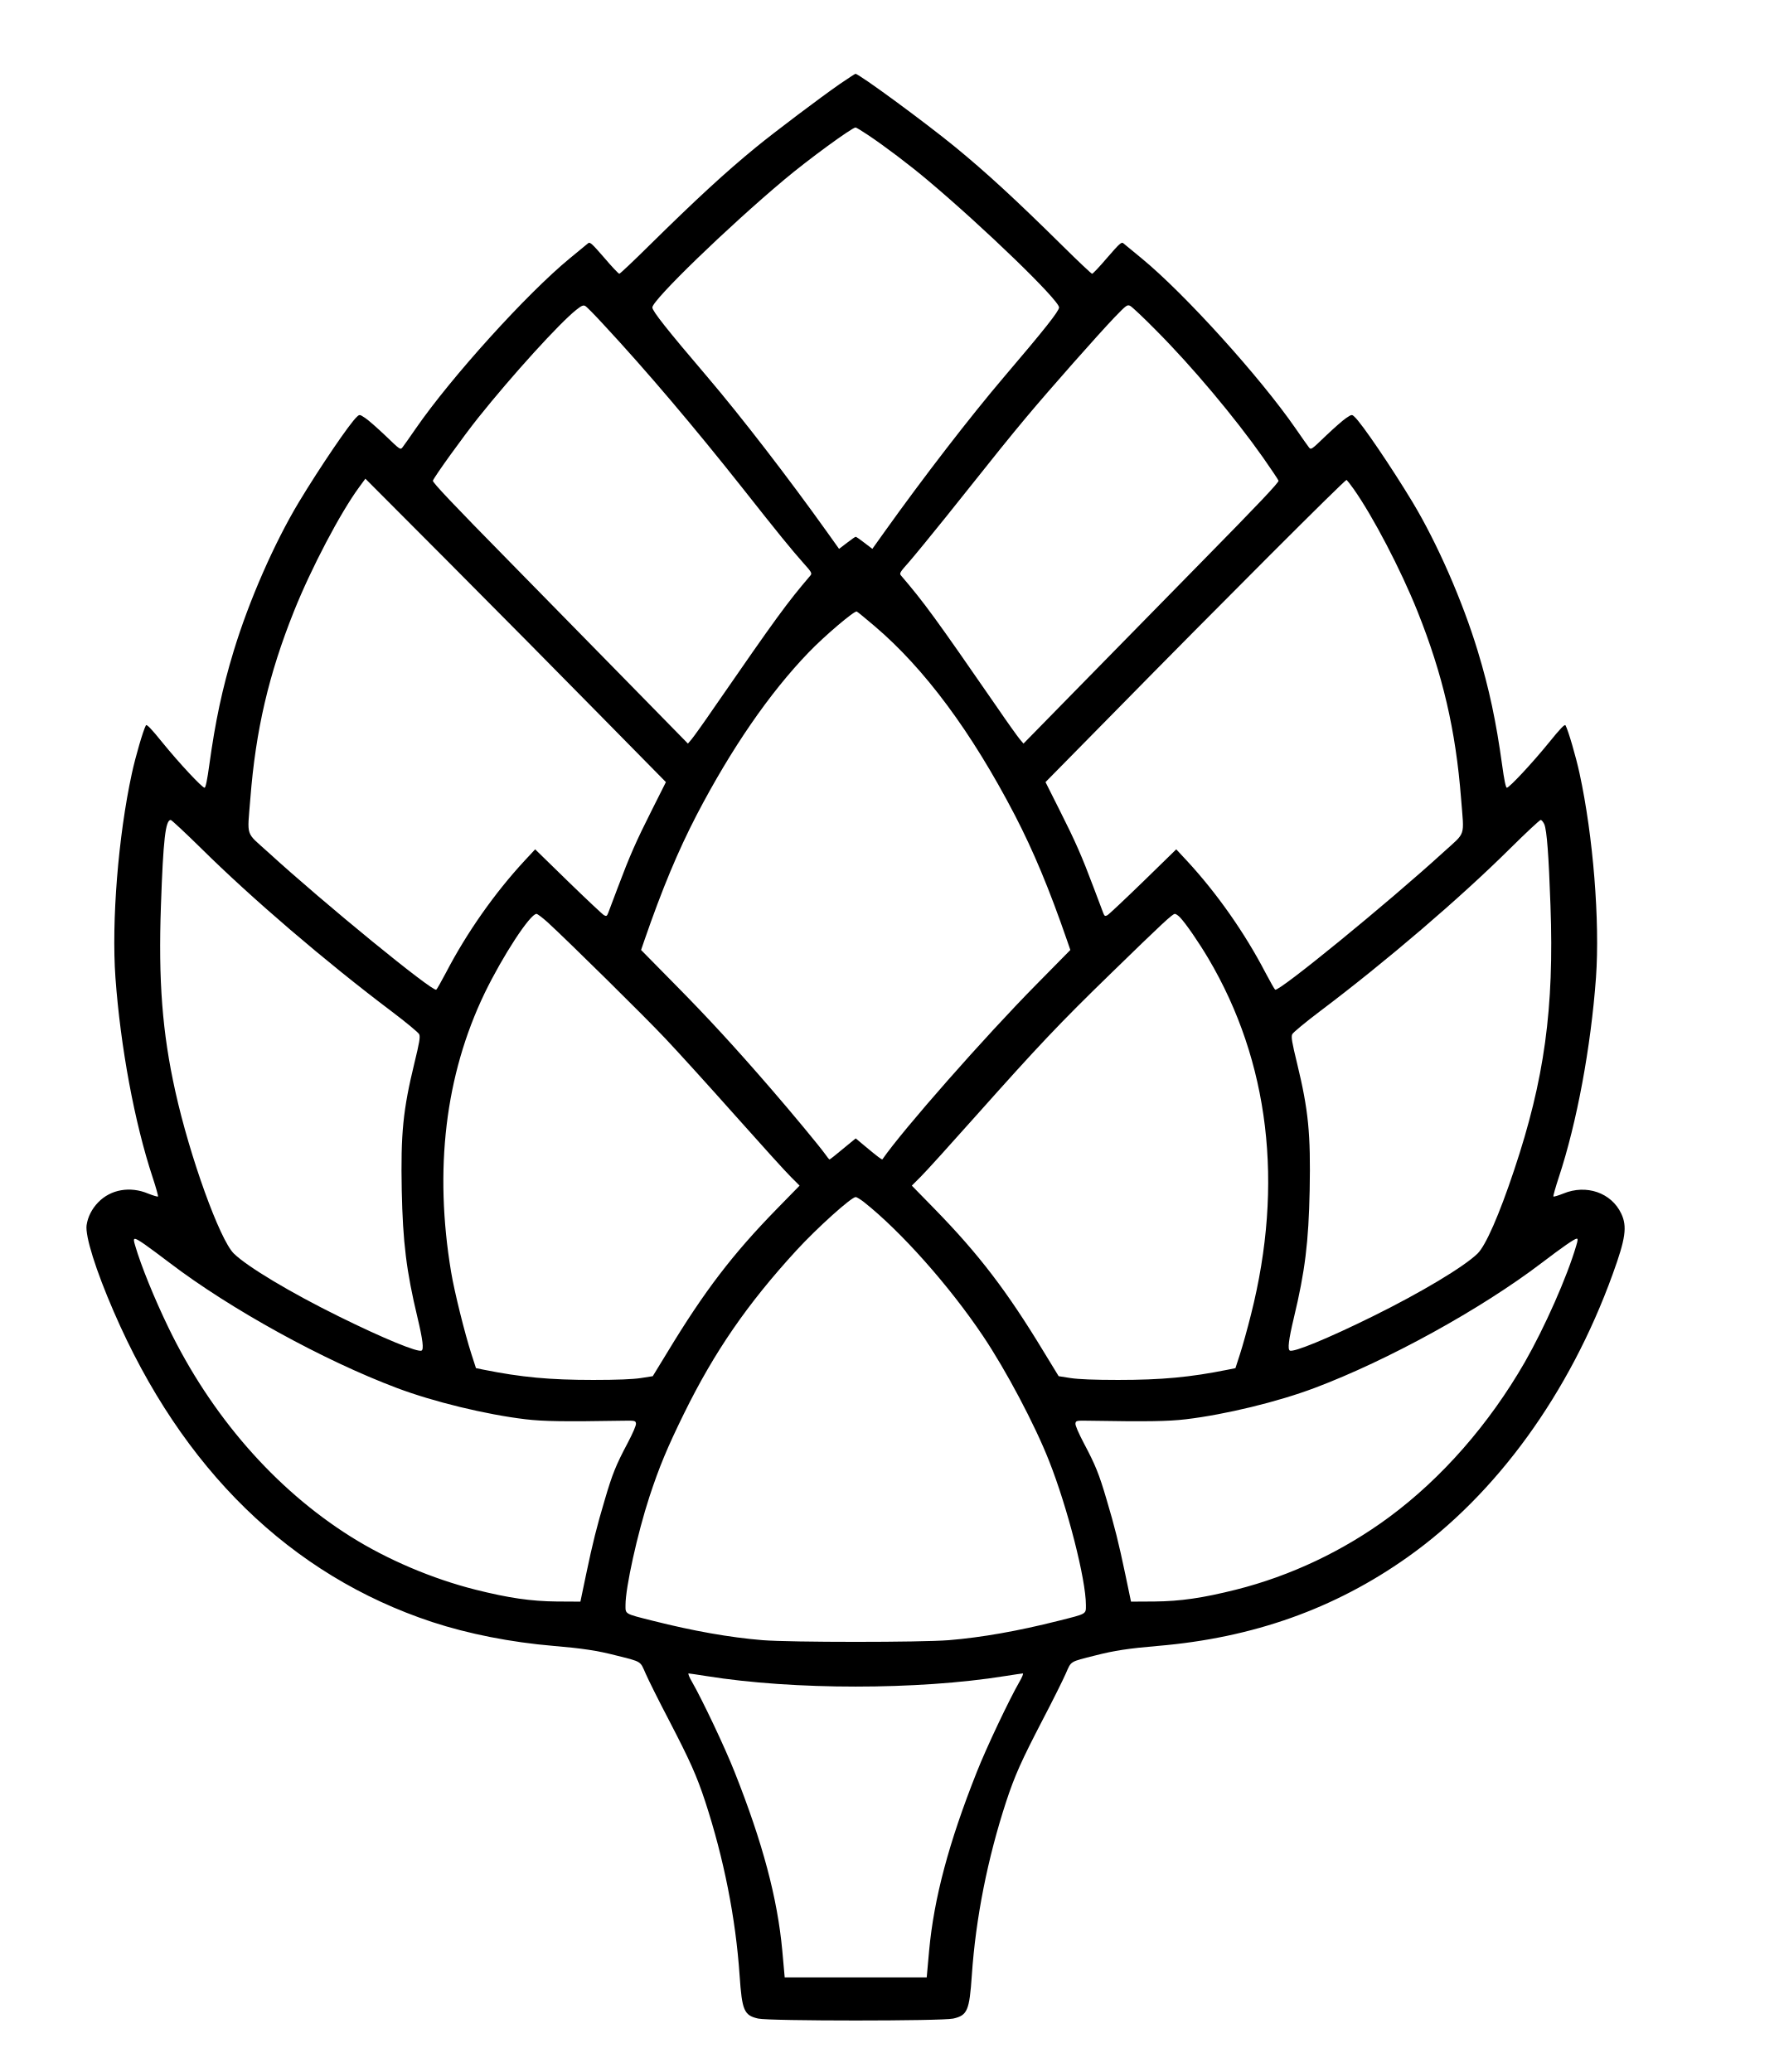
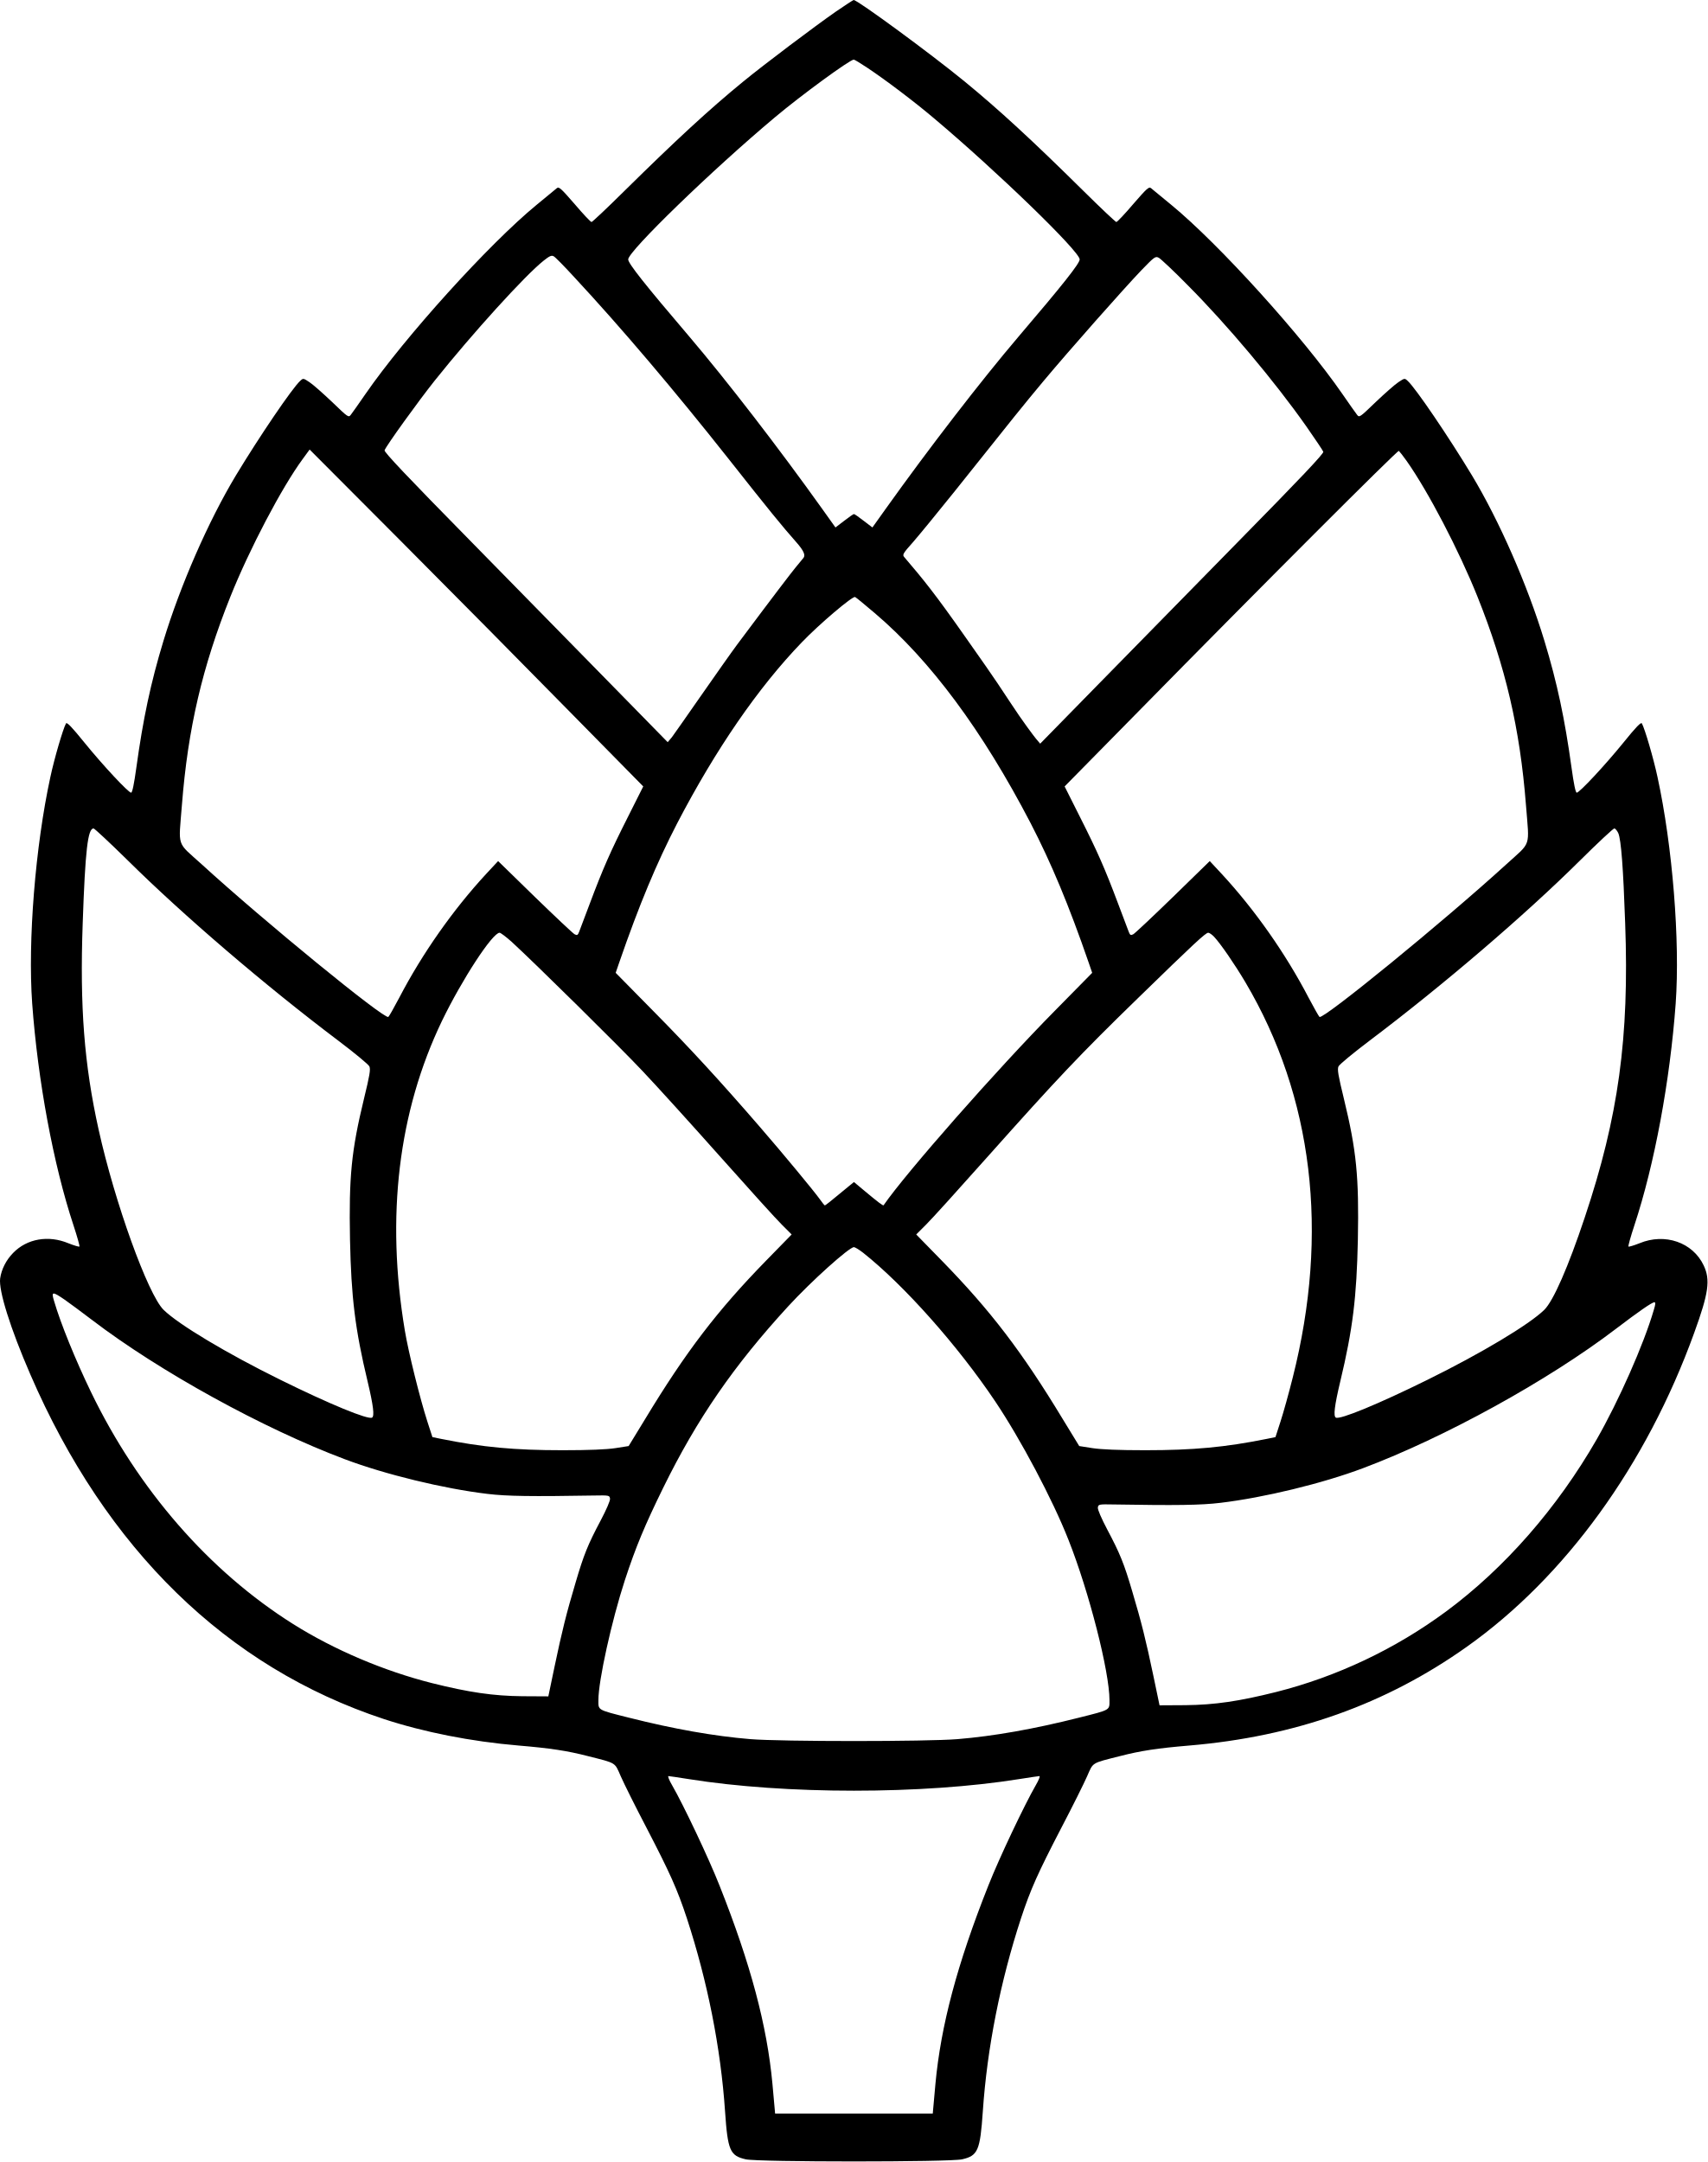
- <svg xmlns="http://www.w3.org/2000/svg" width="1329pt" height="1544pt" version="1.0" viewBox="0 0 1329 1544">
-   <g transform="translate(0 1544) scale(.1 -.1)">
-     <path d="m6255 14813c-145-101-481-354-625-472-226-185-447-389-796-733-115-114-215-208-220-208-6 0-57 54-113 120-92 106-106 119-120 107-9-8-70-58-136-112-319-262-883-885-1148-1269-45-65-89-128-98-139-16-21-18-19-126 85-61 58-129 118-152 133-41 27-42 28-62 9-52-46-277-378-432-635-184-306-372-735-486-1110-86-283-137-525-182-851-15-109-27-168-35-168-18 0-189 183-314 337-84 104-117 138-123 128-20-36-78-234-105-360-101-465-152-1100-122-1520 38-518 142-1080 277-1488 25-76 43-140 40-143s-36 7-74 22c-134 56-278 31-371-65-47-48-78-109-87-171-11-81 68-334 202-643 508-1175 1319-1966 2373-2314 268-88 585-151 905-178 213-18 326-35 465-71 194-49 178-40 220-135 20-46 98-203 174-348 156-301 205-409 270-606 138-422 227-868 256-1295 18-263 33-298 139-322 81-19 1371-19 1452 0 106 24 121 59 139 322 29 427 118 873 256 1295 65 197 114 305 270 606 76 145 154 302 174 348 42 95 26 86 220 135 139 36 252 53 465 71 710 60 1319 277 1862 662 662 469 1206 1220 1527 2107 97 267 110 356 64 453-73 155-260 220-431 149-38-15-71-25-74-22s15 67 40 143c135 408 239 970 277 1488 30 420-21 1055-122 1520-27 126-85 324-105 360-6 10-39-24-123-128-125-154-296-337-314-337-8 0-20 59-35 168-45 326-96 568-182 851-114 375-302 804-486 1110-155 257-380 589-432 635-20 19-21 18-62-9-23-15-91-75-152-133-108-104-110-106-126-85-9 11-53 74-98 139-265 384-829 1007-1148 1269-66 54-127 104-136 112-14 12-28-1-120-107-56-66-107-120-113-120-5 0-105 94-220 208-349 345-569 547-798 735-227 186-720 548-745 547-4-1-57-35-118-77zm210-378c122-81 315-227 445-337 422-355 980-895 980-949 0-27-110-166-411-519-251-295-599-746-893-1158l-87-122-59 45c-32 25-61 45-65 45s-33-20-65-45l-59-45-87 122c-294 412-642 863-893 1158-301 353-411 492-411 519 0 55 566 603 985 954 176 148 503 387 529 387 5 0 46-25 91-55zm-1968-1414c318-342 677-766 1033-1216 272-345 367-461 453-558 63-70 68-79 55-95-175-205-251-309-716-982-77-113-154-220-169-238l-28-33-380 388c-209 213-638 651-953 972-413 420-572 588-567 599 12 32 227 330 336 467 253 317 608 708 732 806 39 31 52 37 67 29 10-5 72-68 137-139zm4118-45c265-266 584-646 795-946 60-86 112-163 115-172 5-11-154-179-567-599-315-321-744-759-953-972l-380-388-28 33c-15 18-92 125-169 238-465 673-540 776-716 982-13 15-7 25 60 100 40 46 163 196 273 333 416 522 466 584 601 746 179 214 535 616 656 743 90 93 96 98 119 86 13-7 101-89 194-184zm-4152-2858 498-506-105-209c-116-230-165-341-254-578-33-88-65-173-71-188-9-24-14-26-31-17-11 6-131 119-267 251l-246 240-81-87c-220-238-428-533-583-831-36-68-68-125-73-128-27-17-832 640-1252 1024-172 156-156 107-133 400 40 511 137 926 325 1396 128 320 346 735 486 925l46 63 622-624c342-343 845-852 1119-1131zm5621 1679c144-204 351-600 476-912 188-470 285-885 325-1396 23-293 39-244-132-400-421-384-1226-1041-1253-1024-5 3-37 60-73 128-155 298-363 593-583 831l-81 87-246-240c-136-132-256-245-267-251-17-9-22-7-31 17-6 15-38 100-71 188-89 237-138 348-254 578l-105 209 498 506c813 828 1736 1751 1745 1746 4-3 28-33 52-67zm-3569-1022c373-317 722-787 1046-1410 138-267 255-546 390-937l23-67-254-258c-381-386-995-1083-1146-1302-4-4-35 19-126 95l-73 61-95-78c-52-44-97-79-100-79s-18 19-35 43c-38 53-241 299-404 487-264 305-465 524-711 773l-254 258 23 67c135 391 252 670 390 937 259 497 543 910 836 1214 117 122 343 314 358 304 7-3 66-52 132-108zm-5015-1658c375-371 923-841 1418-1214 107-81 199-157 205-170 9-20 2-60-36-216-85-350-102-524-94-947 8-385 34-601 118-951 39-164 47-233 30-243-26-16-284 90-616 254-361 178-683 371-783 469-105 103-328 721-436 1209-97 437-127 825-107 1385 17 491 34 637 73 637 6 0 109-96 228-213zm10005 181c19-46 33-231 46-605 28-767-45-1298-271-1973-111-333-211-561-272-621-100-98-422-291-783-469-332-164-590-270-616-254-17 10-9 79 30 243 84 350 110 566 118 951 8 423-9 597-94 947-38 156-45 196-36 216 6 13 98 89 205 170 496 374 1046 845 1418 1214 118 117 221 213 228 213s19-15 27-32zm-7427-729c158-145 729-708 880-869 91-96 324-353 517-570 194-218 381-425 417-460l65-65-171-175c-328-336-539-612-813-1065l-110-180-89-14c-60-9-174-14-354-14-324 0-537 20-815 76l-59 12-34 105c-49 152-127 465-151 610-128 765-44 1468 249 2078 134 277 339 592 387 592 7 0 44-28 81-61zm4714 34c44-47 137-182 210-305 454-768 564-1680 318-2653-26-104-63-237-82-295l-34-105-59-12c-278-56-491-76-815-76-180 0-294 5-354 14l-89 14-110 180c-274 453-485 729-813 1065l-171 175 65 65c36 35 223 242 417 460 460 516 615 681 1006 1061 378 368 454 439 472 439 7 0 25-12 39-27zm-2355-2121c275-218 635-623 886-997 170-253 386-660 492-930 138-348 275-885 275-1075 0-69 10-64-205-118-301-76-572-124-815-144-209-17-1181-17-1390 0-243 20-514 68-815 144-215 54-205 49-205 118 0 131 89 533 178 806 74 225 133 366 257 619 228 464 473 819 838 1217 154 168 410 398 442 398 7 0 35-17 62-38zm-5360-314c34-24 117-85 185-137 455-347 1150-729 1695-934 273-103 665-198 958-233 132-16 297-18 715-11 102 2 105 1 108-21 2-13-24-73-63-147-86-162-113-229-168-416-62-208-91-325-141-563l-42-201-175 1c-195 2-358 26-606 88-321 81-656 223-931 396-563 354-1041 902-1358 1559-103 213-203 458-247 609-20 65-12 66 70 10zm10666-10c-68-233-236-611-383-868-265-461-618-865-1012-1156-340-251-732-437-1141-540-248-62-411-86-606-88l-175-1-42 201c-50 238-79 355-141 563-55 187-82 254-168 416-39 74-65 134-63 147 3 22 6 23 108 21 418-7 583-5 715 11 293 35 685 130 958 233 545 205 1240 587 1695 934 155 118 243 179 259 179 9 0 8-13-4-52zm-6478-3208c649-104 1571-104 2220 0 69 11 130 20 135 20 6 0-5-28-25-62-75-130-246-490-318-673-209-526-319-941-355-1330l-18-200h-529-529l-18 200c-36 389-146 804-355 1330-72 183-243 543-318 673-20 34-31 62-25 62 5 0 66-9 135-20z" />
+ <svg xmlns="http://www.w3.org/2000/svg" width="1146px" height="1451px" viewBox="0 0 1146 1451" version="1.1">
+   <g id="Page-1" stroke="none" stroke-width="1" fill="none" fill-rule="evenodd">
+     <g id="wells-garden-logo" transform="translate(0, 0)" fill="#000000" fill-rule="nonzero">
+       <g id="Group" transform="translate(572.9796, 725.3127) scale(-1, 1) rotate(-180) translate(-572.9796, -725.3127) translate(0, 0)">
+         <path d="M561.102,1442.925 C546.602,1432.825 513.002,1407.525 498.602,1395.725 C476.002,1377.225 453.902,1356.825 419.002,1322.425 C407.502,1311.025 397.502,1301.625 397.002,1301.625 C396.402,1301.625 391.302,1307.025 385.702,1313.625 C376.502,1324.225 375.102,1325.525 373.702,1324.325 C372.802,1323.525 366.702,1318.525 360.102,1313.125 C328.202,1286.925 271.802,1224.625 245.302,1186.225 C240.802,1179.725 236.402,1173.425 235.502,1172.325 C233.902,1170.225 233.702,1170.425 222.902,1180.825 C216.802,1186.625 210.002,1192.625 207.702,1194.125 C203.602,1196.825 203.502,1196.925 201.502,1195.025 C196.302,1190.425 173.802,1157.225 158.302,1131.525 C139.902,1100.925 121.102,1058.025 109.702,1020.525 C101.102,992.225 96.002,968.025 91.502,935.425 C90.002,924.525 88.802,918.625 88.002,918.625 C86.202,918.625 69.102,936.925 56.602,952.325 C48.202,962.725 44.902,966.125 44.302,965.125 C42.302,961.525 36.502,941.725 33.802,929.125 C23.702,882.625 18.602,819.125 21.602,777.125 C25.402,725.325 35.802,669.125 49.302,628.325 C51.802,620.725 53.602,614.325 53.302,614.025 C53.002,613.725 49.702,614.725 45.902,616.225 C32.502,621.825 18.102,619.325 8.802,609.725 C4.102,604.925 1.002,598.825 0.102,592.625 C-0.998,584.525 6.902,559.225 20.302,528.325 C71.102,410.825 152.202,331.725 257.602,296.925 C284.402,288.125 316.102,281.825 348.102,279.125 C369.402,277.325 380.702,275.625 394.602,272.025 C414.002,267.125 412.402,268.025 416.602,258.525 C418.602,253.925 426.402,238.225 434.002,223.725 C449.602,193.625 454.502,182.825 461.002,163.125 C474.802,120.925 483.702,76.325 486.602,33.625 C488.402,7.325 489.902,3.825 500.502,1.425 C508.602,-0.475 637.602,-0.475 645.702,1.425 C656.302,3.825 657.802,7.325 659.602,33.625 C662.502,76.325 671.402,120.925 685.202,163.125 C691.702,182.825 696.602,193.625 712.202,223.725 C719.802,238.225 727.602,253.925 729.602,258.525 C733.802,268.025 732.202,267.125 751.602,272.025 C765.502,275.625 776.802,277.325 798.102,279.125 C869.102,285.125 930.002,306.825 984.302,345.325 C1050.502,392.225 1104.902,467.325 1137.002,556.025 C1146.702,582.725 1148.002,591.625 1143.402,601.325 C1136.102,616.825 1117.402,623.325 1100.302,616.225 C1096.502,614.725 1093.202,613.725 1092.902,614.025 C1092.602,614.325 1094.402,620.725 1096.902,628.325 C1110.402,669.125 1120.802,725.325 1124.602,777.125 C1127.602,819.125 1122.502,882.625 1112.402,929.125 C1109.702,941.725 1103.902,961.525 1101.902,965.125 C1101.302,966.125 1098.002,962.725 1089.602,952.325 C1077.102,936.925 1060.002,918.625 1058.202,918.625 C1057.402,918.625 1056.202,924.525 1054.702,935.425 C1050.202,968.025 1045.102,992.225 1036.502,1020.525 C1025.102,1058.025 1006.302,1100.925 987.902,1131.525 C972.402,1157.225 949.902,1190.425 944.702,1195.025 C942.702,1196.925 942.602,1196.825 938.502,1194.125 C936.202,1192.625 929.402,1186.625 923.302,1180.825 C912.502,1170.425 912.302,1170.225 910.702,1172.325 C909.802,1173.425 905.402,1179.725 900.902,1186.225 C874.402,1224.625 818.002,1286.925 786.102,1313.125 C779.502,1318.525 773.402,1323.525 772.502,1324.325 C771.102,1325.525 769.702,1324.225 760.502,1313.625 C754.902,1307.025 749.802,1301.625 749.202,1301.625 C748.702,1301.625 738.702,1311.025 727.202,1322.425 C692.302,1356.925 670.302,1377.125 647.402,1395.925 C624.702,1414.525 575.402,1450.725 572.902,1450.625 C572.502,1450.525 567.202,1447.125 561.102,1442.925 Z M582.102,1405.125 C594.302,1397.025 613.602,1382.425 626.602,1371.425 C668.802,1335.925 724.602,1281.925 724.602,1276.525 C724.602,1273.825 713.602,1259.925 683.502,1224.625 C658.402,1195.125 623.602,1150.025 594.202,1108.825 L585.502,1096.625 L579.602,1101.125 C576.402,1103.625 573.502,1105.625 573.102,1105.625 C572.702,1105.625 569.802,1103.625 566.602,1101.125 L560.702,1096.625 L552.002,1108.825 C522.602,1150.025 487.802,1195.125 462.702,1224.625 C432.602,1259.925 421.602,1273.825 421.602,1276.525 C421.602,1282.025 478.202,1336.825 520.102,1371.925 C537.702,1386.725 570.402,1410.625 573.002,1410.625 C573.502,1410.625 577.602,1408.125 582.102,1405.125 Z M385.302,1264.725 C417.102,1230.525 453.002,1188.125 488.602,1143.125 C515.802,1108.625 525.302,1097.025 533.902,1087.325 C540.202,1080.325 540.474,1077.733 539.174,1076.133 C537.013,1073.473 536.695,1073.125 533.902,1069.729 C531.108,1066.333 519.377,1051.045 494.828,1018.164 C486.698,1007.275 452.402,957.625 450.902,955.825 L448.102,952.525 L410.102,991.325 C389.202,1012.625 346.302,1056.425 314.802,1088.525 C273.502,1130.525 257.602,1147.325 258.102,1148.425 C259.302,1151.625 280.802,1181.425 291.702,1195.125 C317.002,1226.825 352.502,1265.925 364.902,1275.725 C368.802,1278.825 370.102,1279.425 371.602,1278.625 C372.602,1278.125 378.802,1271.825 385.302,1264.725 Z M797.102,1259.225 C823.602,1232.625 855.502,1194.625 876.602,1164.625 C882.602,1156.025 887.802,1148.325 888.102,1147.425 C888.602,1146.325 872.702,1129.525 831.402,1087.525 C799.902,1055.425 757.002,1011.625 736.102,990.325 L698.102,951.525 L695.302,954.825 C693.802,956.625 685.895,967.14 678.402,978.625 C666.007,997.621 656.267,1011.137 648.383,1022.388 C627.416,1052.309 619.592,1061.855 606.802,1076.825 C605.502,1078.325 606.102,1079.325 612.802,1086.825 C616.802,1091.425 629.102,1106.425 640.102,1120.125 C681.702,1172.325 686.702,1178.525 700.202,1194.725 C718.102,1216.125 753.702,1256.325 765.802,1269.025 C774.802,1278.325 775.402,1278.825 777.702,1277.625 C779.002,1276.925 787.802,1268.725 797.102,1259.225 Z M381.902,973.425 L431.702,922.825 L421.202,901.925 C409.602,878.925 404.702,867.825 395.802,844.125 C392.502,835.325 389.302,826.825 388.702,825.325 C387.802,822.925 387.302,822.725 385.602,823.625 C384.502,824.225 372.502,835.525 358.902,848.725 L334.302,872.725 L326.202,864.025 C304.202,840.225 283.402,810.725 267.902,780.925 C264.302,774.125 261.102,768.425 260.602,768.125 C257.902,766.425 177.402,832.125 135.402,870.525 C118.202,886.125 119.802,881.225 122.102,910.525 C126.102,961.625 135.802,1003.125 154.602,1050.125 C167.402,1082.125 189.202,1123.625 203.202,1142.625 L207.802,1148.925 L270.002,1086.525 C304.202,1052.225 354.502,1001.325 381.902,973.425 Z M944.002,1141.325 C958.402,1120.925 979.102,1081.325 991.602,1050.125 C1010.402,1003.125 1020.102,961.625 1024.102,910.525 C1026.402,881.225 1028.002,886.125 1010.902,870.525 C968.802,832.125 888.302,766.425 885.602,768.125 C885.102,768.425 881.902,774.125 878.302,780.925 C862.802,810.725 842.002,840.225 820.002,864.025 L811.902,872.725 L787.302,848.725 C773.702,835.525 761.702,824.225 760.602,823.625 C758.902,822.725 758.402,822.925 757.502,825.325 C756.902,826.825 753.702,835.325 750.402,844.125 C741.502,867.825 736.602,878.925 725.002,901.925 L714.502,922.825 L764.302,973.425 C845.602,1056.225 937.902,1148.525 938.802,1148.027 C939.202,1147.725 941.602,1144.725 944.002,1141.325 Z M587.102,1039.125 C624.402,1007.425 659.302,960.425 691.702,898.125 C705.502,871.425 717.202,843.525 730.702,804.425 L733.002,797.725 L707.602,771.925 C669.502,733.325 608.102,663.625 593.002,641.725 C592.602,641.325 589.502,643.625 580.402,651.225 L573.102,657.325 L563.602,649.525 C558.402,645.125 553.902,641.625 553.602,641.625 C553.302,641.625 551.802,643.525 550.102,645.925 C546.302,651.225 526.002,675.825 509.702,694.625 C483.302,725.125 463.202,747.025 438.602,771.925 L413.202,797.725 L415.502,804.425 C429.002,843.525 440.702,871.425 454.502,898.125 C480.402,947.825 508.802,989.125 538.102,1019.525 C549.802,1031.725 572.402,1050.925 573.902,1049.925 C574.602,1049.625 580.502,1044.725 587.102,1039.125 Z M85.602,873.325 C123.102,836.225 177.902,789.225 227.402,751.925 C238.102,743.825 247.302,736.225 247.902,734.925 C248.802,732.925 248.102,728.925 244.302,713.325 C235.802,678.325 234.102,660.925 234.902,618.625 C235.702,580.125 238.302,558.525 246.702,523.525 C250.602,507.125 251.402,500.225 249.702,499.225 C247.102,497.625 221.302,508.225 188.102,524.625 C152.002,542.425 119.802,561.725 109.802,571.525 C99.302,581.825 77.002,643.625 66.202,692.425 C56.502,736.125 53.502,774.925 55.502,830.925 C57.202,880.025 58.902,894.625 62.802,894.625 C63.402,894.625 73.702,885.025 85.602,873.325 Z M1086.102,891.425 C1088.002,886.825 1089.402,868.325 1090.702,830.925 C1093.502,754.225 1086.202,701.125 1063.602,633.625 C1052.502,600.325 1042.502,577.525 1036.402,571.525 C1026.402,561.725 994.202,542.425 958.102,524.625 C924.902,508.225 899.102,497.625 896.502,499.225 C894.802,500.225 895.602,507.125 899.502,523.525 C907.902,558.525 910.502,580.125 911.302,618.625 C912.102,660.925 910.402,678.325 901.902,713.325 C898.102,728.925 897.402,732.925 898.302,734.925 C898.902,736.225 908.102,743.825 918.802,751.925 C968.402,789.325 1023.402,836.425 1060.602,873.325 C1072.402,885.025 1082.702,894.625 1083.402,894.625 C1084.102,894.625 1085.302,893.125 1086.102,891.425 Z M343.402,818.525 C359.202,804.025 416.302,747.725 431.402,731.625 C440.502,722.025 463.802,696.325 483.102,674.625 C502.502,652.825 521.202,632.125 524.802,628.625 L531.302,622.125 L514.202,604.625 C481.402,571.025 460.302,543.425 432.902,498.125 L421.902,480.125 L413.002,478.725 C407.002,477.825 395.602,477.325 377.602,477.325 C345.202,477.325 323.902,479.325 296.102,484.925 L290.202,486.125 L286.802,496.625 C281.902,511.825 274.102,543.125 271.702,557.625 C258.902,634.125 267.302,704.425 296.602,765.425 C310.002,793.125 330.502,824.625 335.302,824.625 C336.002,824.625 339.702,821.825 343.402,818.525 Z M814.802,821.925 C819.202,817.225 828.502,803.725 835.802,791.425 C881.202,714.625 892.202,623.425 867.602,526.125 C865.002,515.725 861.302,502.425 859.402,496.625 L856.002,486.125 L850.102,484.925 C822.302,479.325 801.002,477.325 768.602,477.325 C750.602,477.325 739.202,477.825 733.202,478.725 L724.302,480.125 L713.302,498.125 C685.902,543.425 664.802,571.025 632.002,604.625 L614.902,622.125 L621.402,628.625 C625.002,632.125 643.702,652.825 663.102,674.625 C709.102,726.225 724.602,742.725 763.702,780.725 C801.502,817.525 809.102,824.625 810.902,824.625 C811.602,824.625 813.402,823.425 814.802,821.925 Z M579.302,609.825 C606.802,588.025 642.802,547.525 667.902,510.125 C684.902,484.825 706.502,444.125 717.102,417.125 C730.902,382.325 744.602,328.625 744.602,309.625 C744.602,302.725 745.602,303.225 724.102,297.825 C694.002,290.225 666.902,285.425 642.602,283.425 C621.702,281.725 524.502,281.725 503.602,283.425 C479.302,285.425 452.202,290.225 422.102,297.825 C400.602,303.225 401.602,302.725 401.602,309.625 C401.602,322.725 410.502,362.925 419.402,390.225 C426.802,412.725 432.702,426.825 445.102,452.125 C467.902,498.525 492.402,534.025 528.902,573.825 C544.302,590.625 569.902,613.625 573.102,613.625 C573.802,613.625 576.602,611.925 579.302,609.825 Z M43.302,578.425 C46.702,576.025 55.002,569.925 61.802,564.725 C107.302,530.025 176.802,491.825 231.302,471.325 C258.602,461.025 297.802,451.525 327.102,448.025 C340.302,446.425 356.802,446.225 398.602,446.925 C408.802,447.125 409.102,447.025 409.402,444.825 C409.602,443.525 407.002,437.525 403.102,430.125 C394.502,413.925 391.802,407.225 386.302,388.525 C380.102,367.725 377.202,356.025 372.202,332.225 L368.002,312.125 L350.502,312.225 C331.002,312.425 314.702,314.825 289.902,321.025 C257.802,329.125 224.302,343.325 196.802,360.625 C140.502,396.025 92.702,450.825 61.002,516.525 C50.702,537.825 40.702,562.325 36.302,577.425 C34.302,583.925 35.102,584.025 43.302,578.425 Z M1109.902,571.425 C1103.102,548.125 1086.302,510.325 1071.602,484.625 C1045.102,438.525 1009.802,398.125 970.402,369.025 C936.402,343.925 897.202,325.325 856.302,315.025 C831.502,308.825 815.202,306.425 795.702,306.225 L778.202,306.125 L774.002,326.225 C769.002,350.025 766.102,361.725 759.902,382.525 C754.402,401.225 751.702,407.925 743.102,424.125 C739.202,431.525 736.602,437.525 736.802,438.825 C737.102,441.025 737.402,441.125 747.602,440.925 C789.402,440.225 805.902,440.425 819.102,442.025 C848.402,445.525 887.602,455.025 914.902,465.325 C969.402,485.825 1038.902,524.025 1084.402,558.725 C1099.902,570.525 1108.702,576.625 1110.302,576.625 C1111.202,576.625 1111.102,575.325 1109.902,571.425 Z M462.102,256.625 C527.002,246.225 619.202,246.225 684.102,256.625 C691.002,257.725 697.102,258.625 697.602,258.625 C698.202,258.625 697.102,255.825 695.102,252.425 C687.602,239.425 670.502,203.425 663.302,185.125 C642.402,132.525 631.402,91.025 627.802,52.125 L626.002,32.125 L573.102,32.125 L520.202,32.125 L518.402,52.125 C514.802,91.025 503.802,132.525 482.902,185.125 C475.702,203.425 458.602,239.425 451.102,252.425 C449.102,255.825 448.002,258.625 448.602,258.625 C449.102,258.625 455.202,257.725 462.102,256.625 Z" id="Shape" />
+       </g>
+     </g>
  </g>
</svg>
